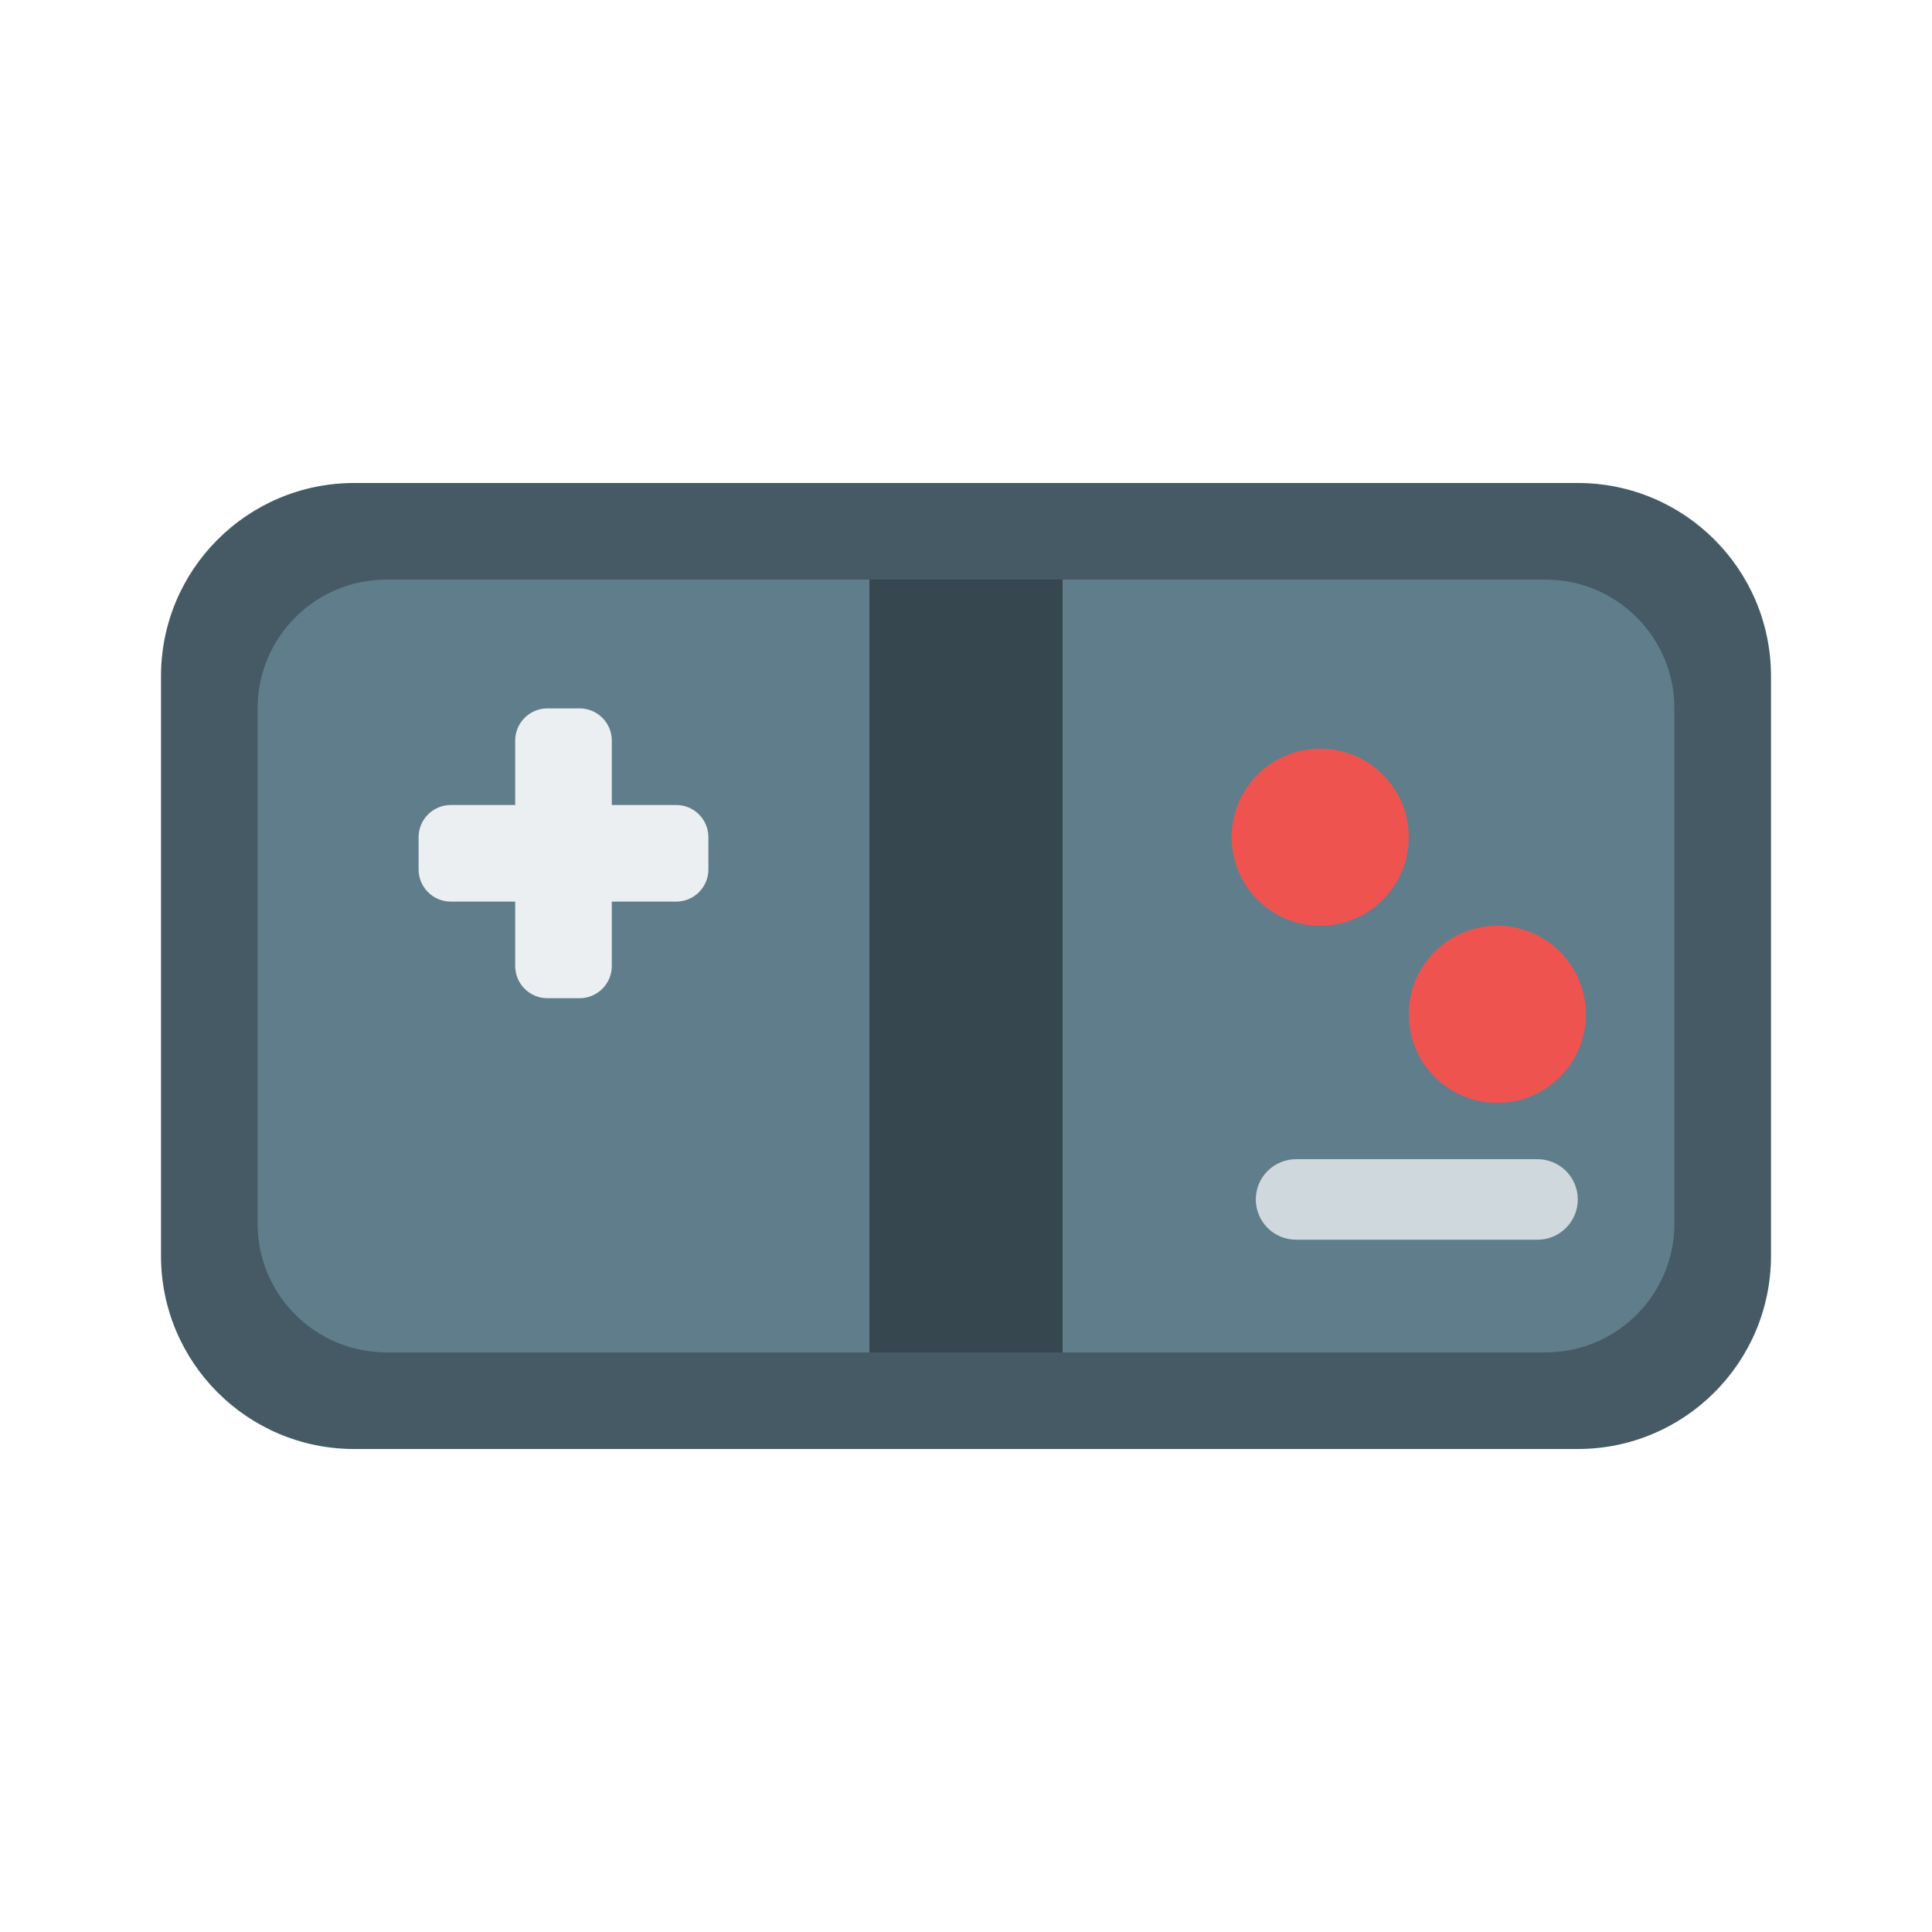
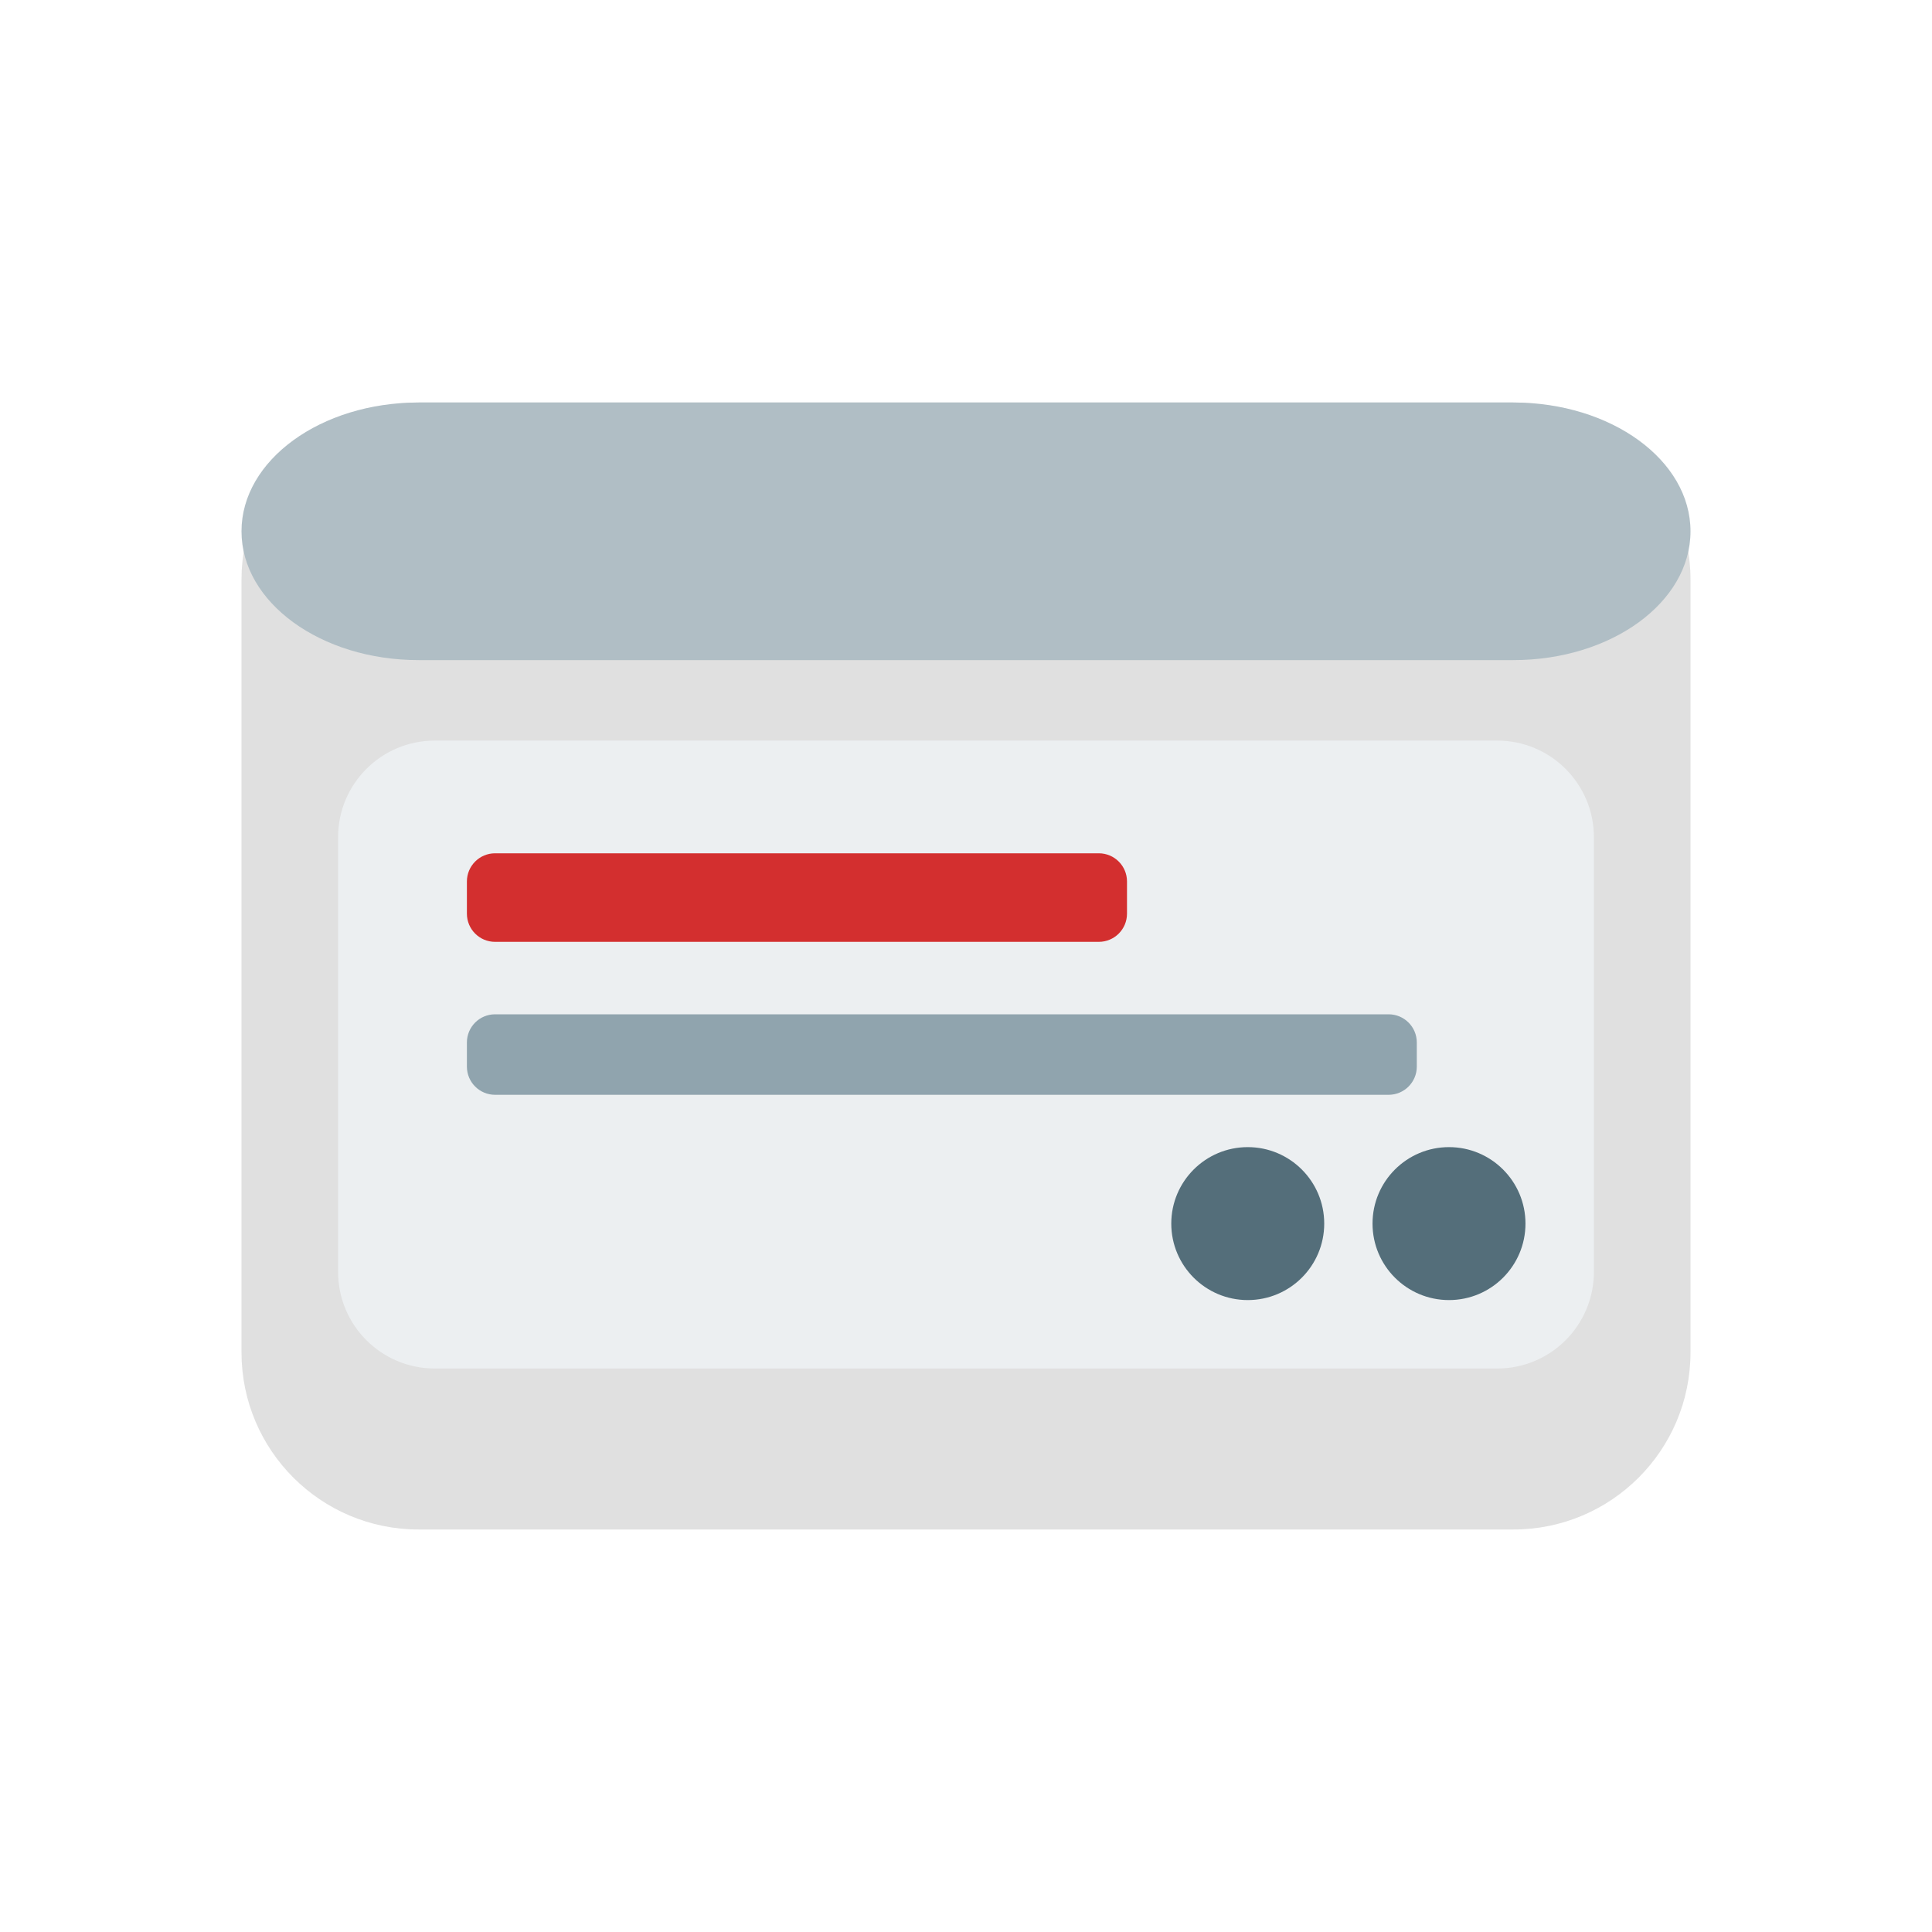
<svg xmlns="http://www.w3.org/2000/svg" viewBox="0 0 24 24">
-   <rect x="2" y="6" width="20" height="12" rx="2.4" fill="#455a64" />
-   <rect x="3.2" y="7.2" width="17.6" height="9.6" rx="1.6" fill="#607d8b" />
-   <rect x="10.8" y="7.2" width="2.4" height="9.6" fill="#37474f" />
-   <rect x="5.2" y="10" width="3.6" height="1.2" rx="0.4" fill="#eceff1" />
-   <rect x="6.4" y="8.8" width="1.2" height="3.6" rx="0.4" fill="#eceff1" />
-   <circle cx="16.4" cy="10.4" r="1.1" fill="#ef5350" />
-   <circle cx="18.6" cy="12.6" r="1.1" fill="#ef5350" />
-   <rect x="15.6" y="14.4" width="4" height="1" rx="0.5" fill="#cfd8dc" />
+   <rect x="3" y="5" width="18" height="14" rx="2.2" fill="#e0e0e0" />
+   <rect x="3" y="5" width="18" height="3.2" rx="2.2" fill="#b0bec5" />
+   <rect x="4.2" y="9.2" width="15.6" height="7.8" rx="1.2" fill="#eceff1" />
+   <rect x="5.8" y="10.6" width="8.2" height="1.1" rx="0.35" fill="#d32f2f" />
+   <rect x="5.8" y="12.6" width="11.8" height="1" rx="0.35" fill="#90a4ae" />
+   <circle cx="15.5" cy="15.2" r="0.95" fill="#546e7a" />
+   <circle cx="18" cy="15.2" r="0.95" fill="#546e7a" />
</svg>
